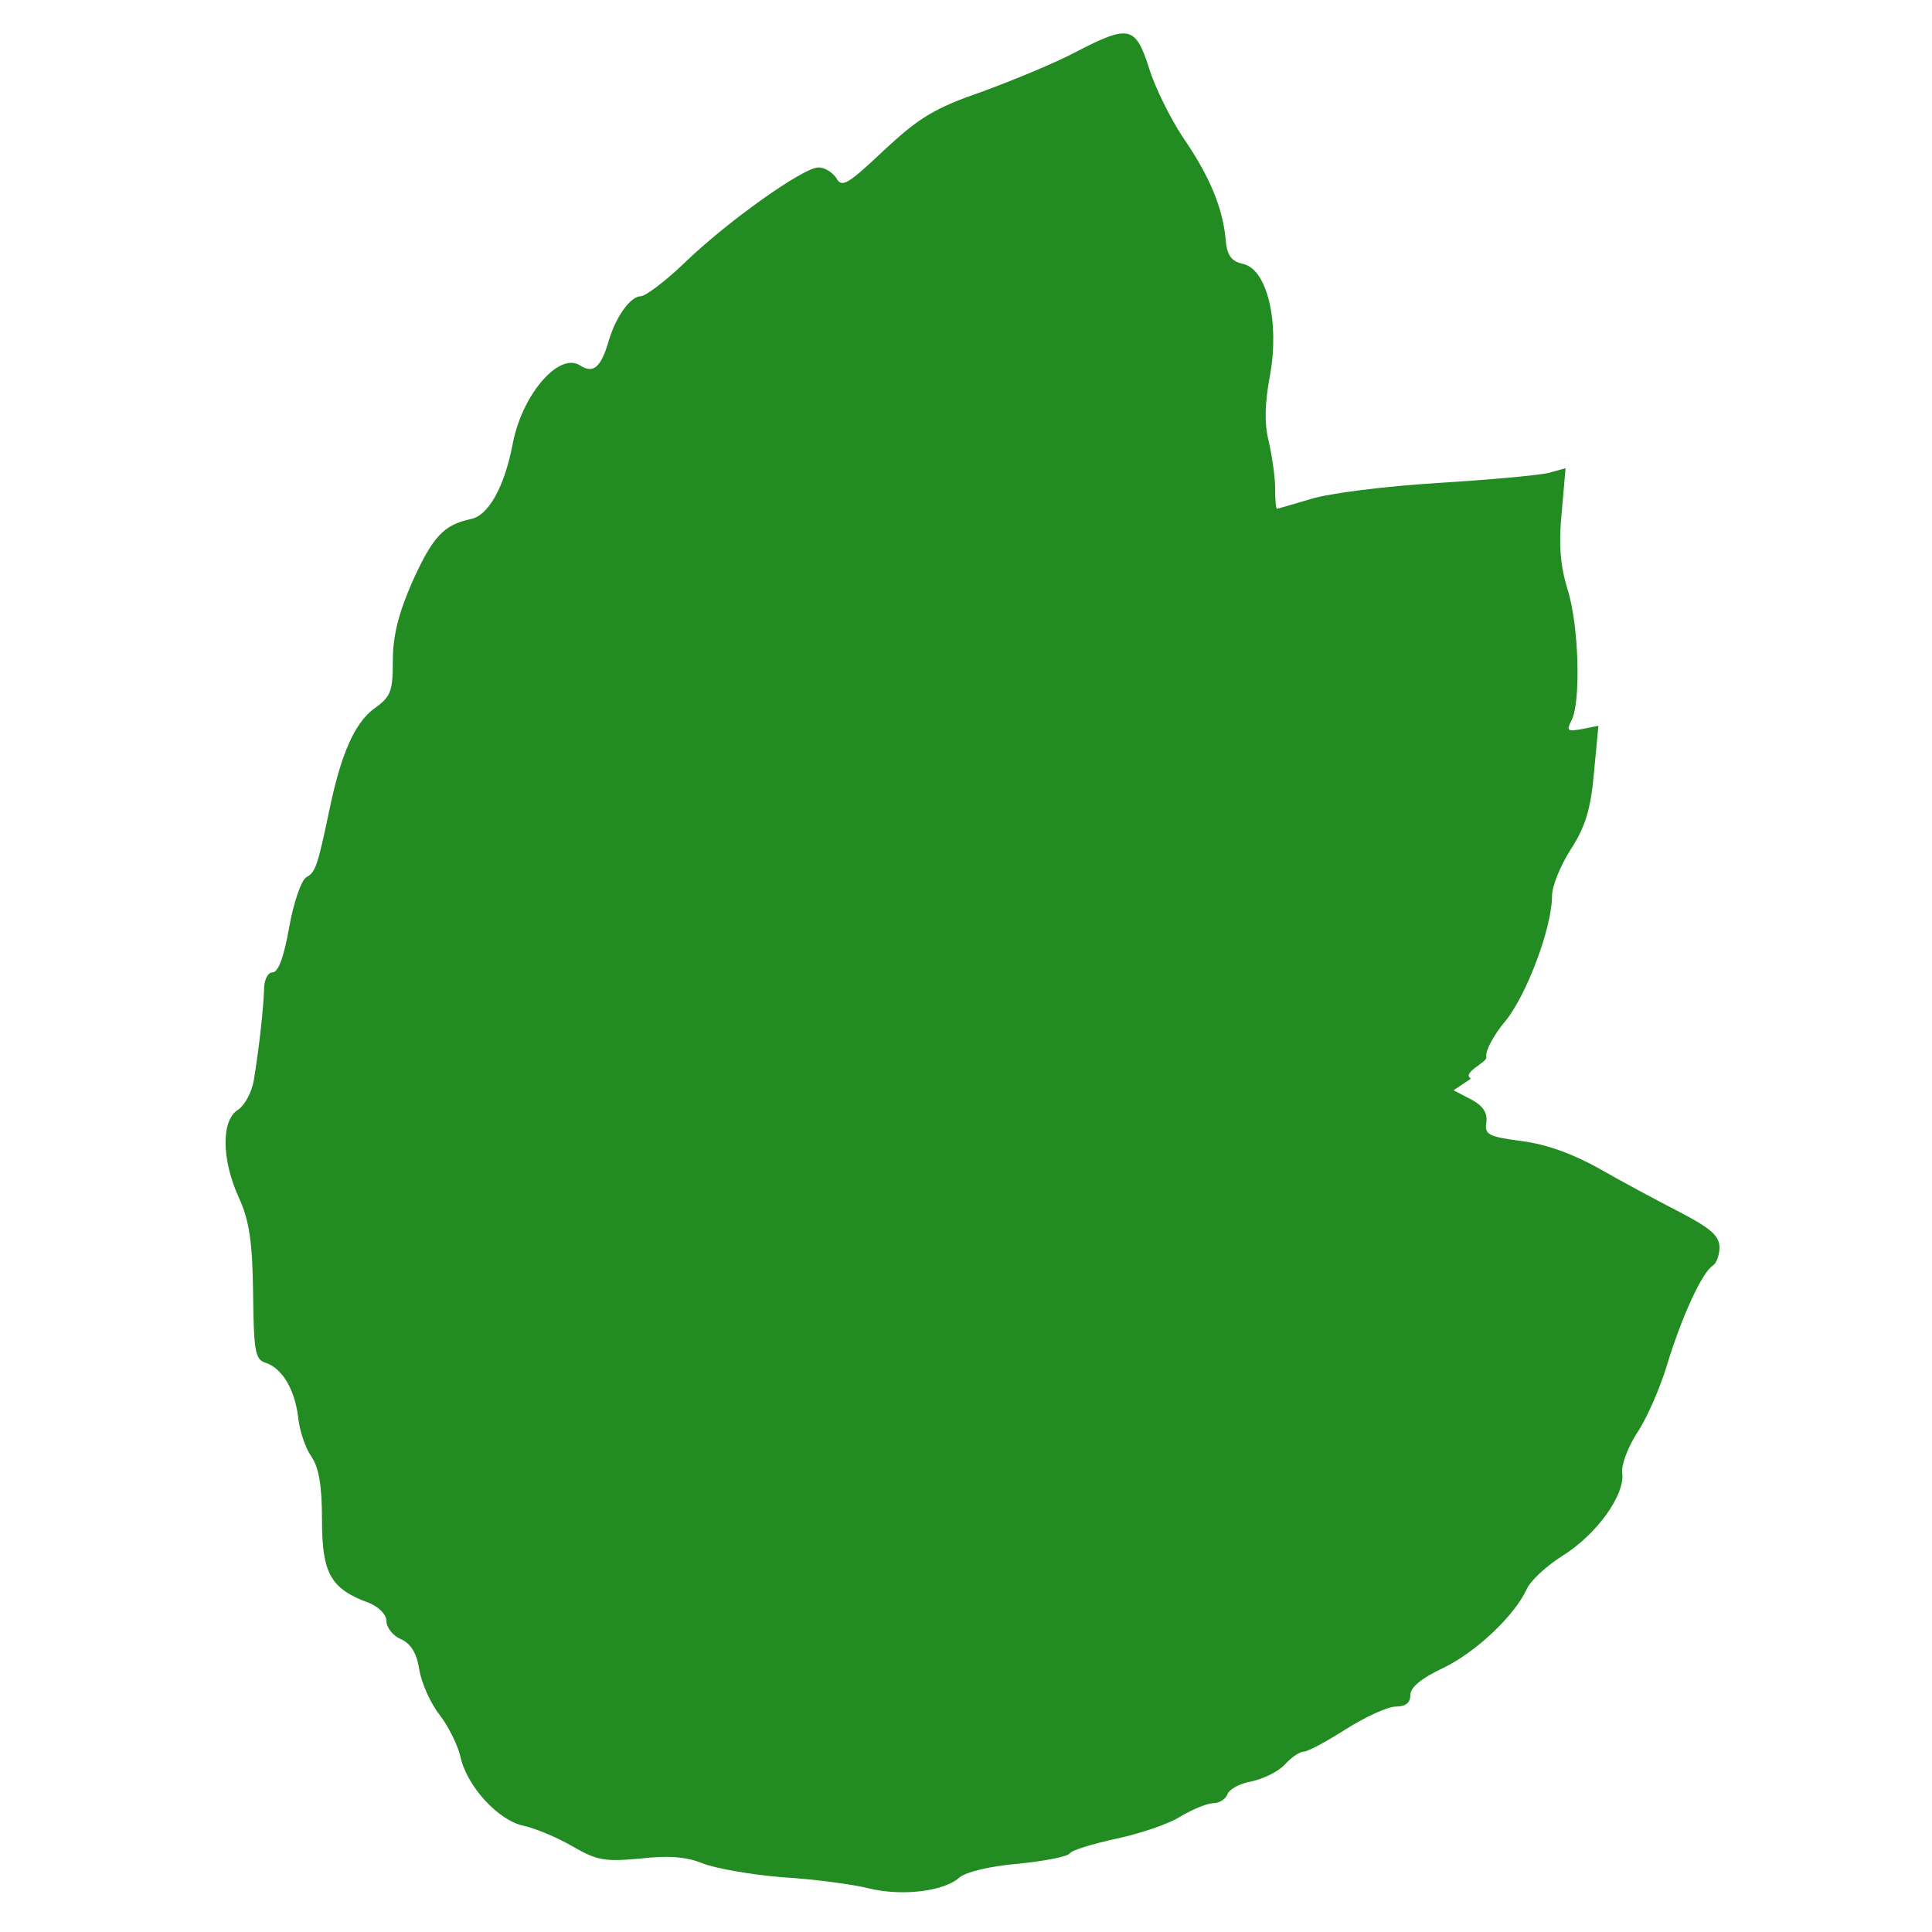
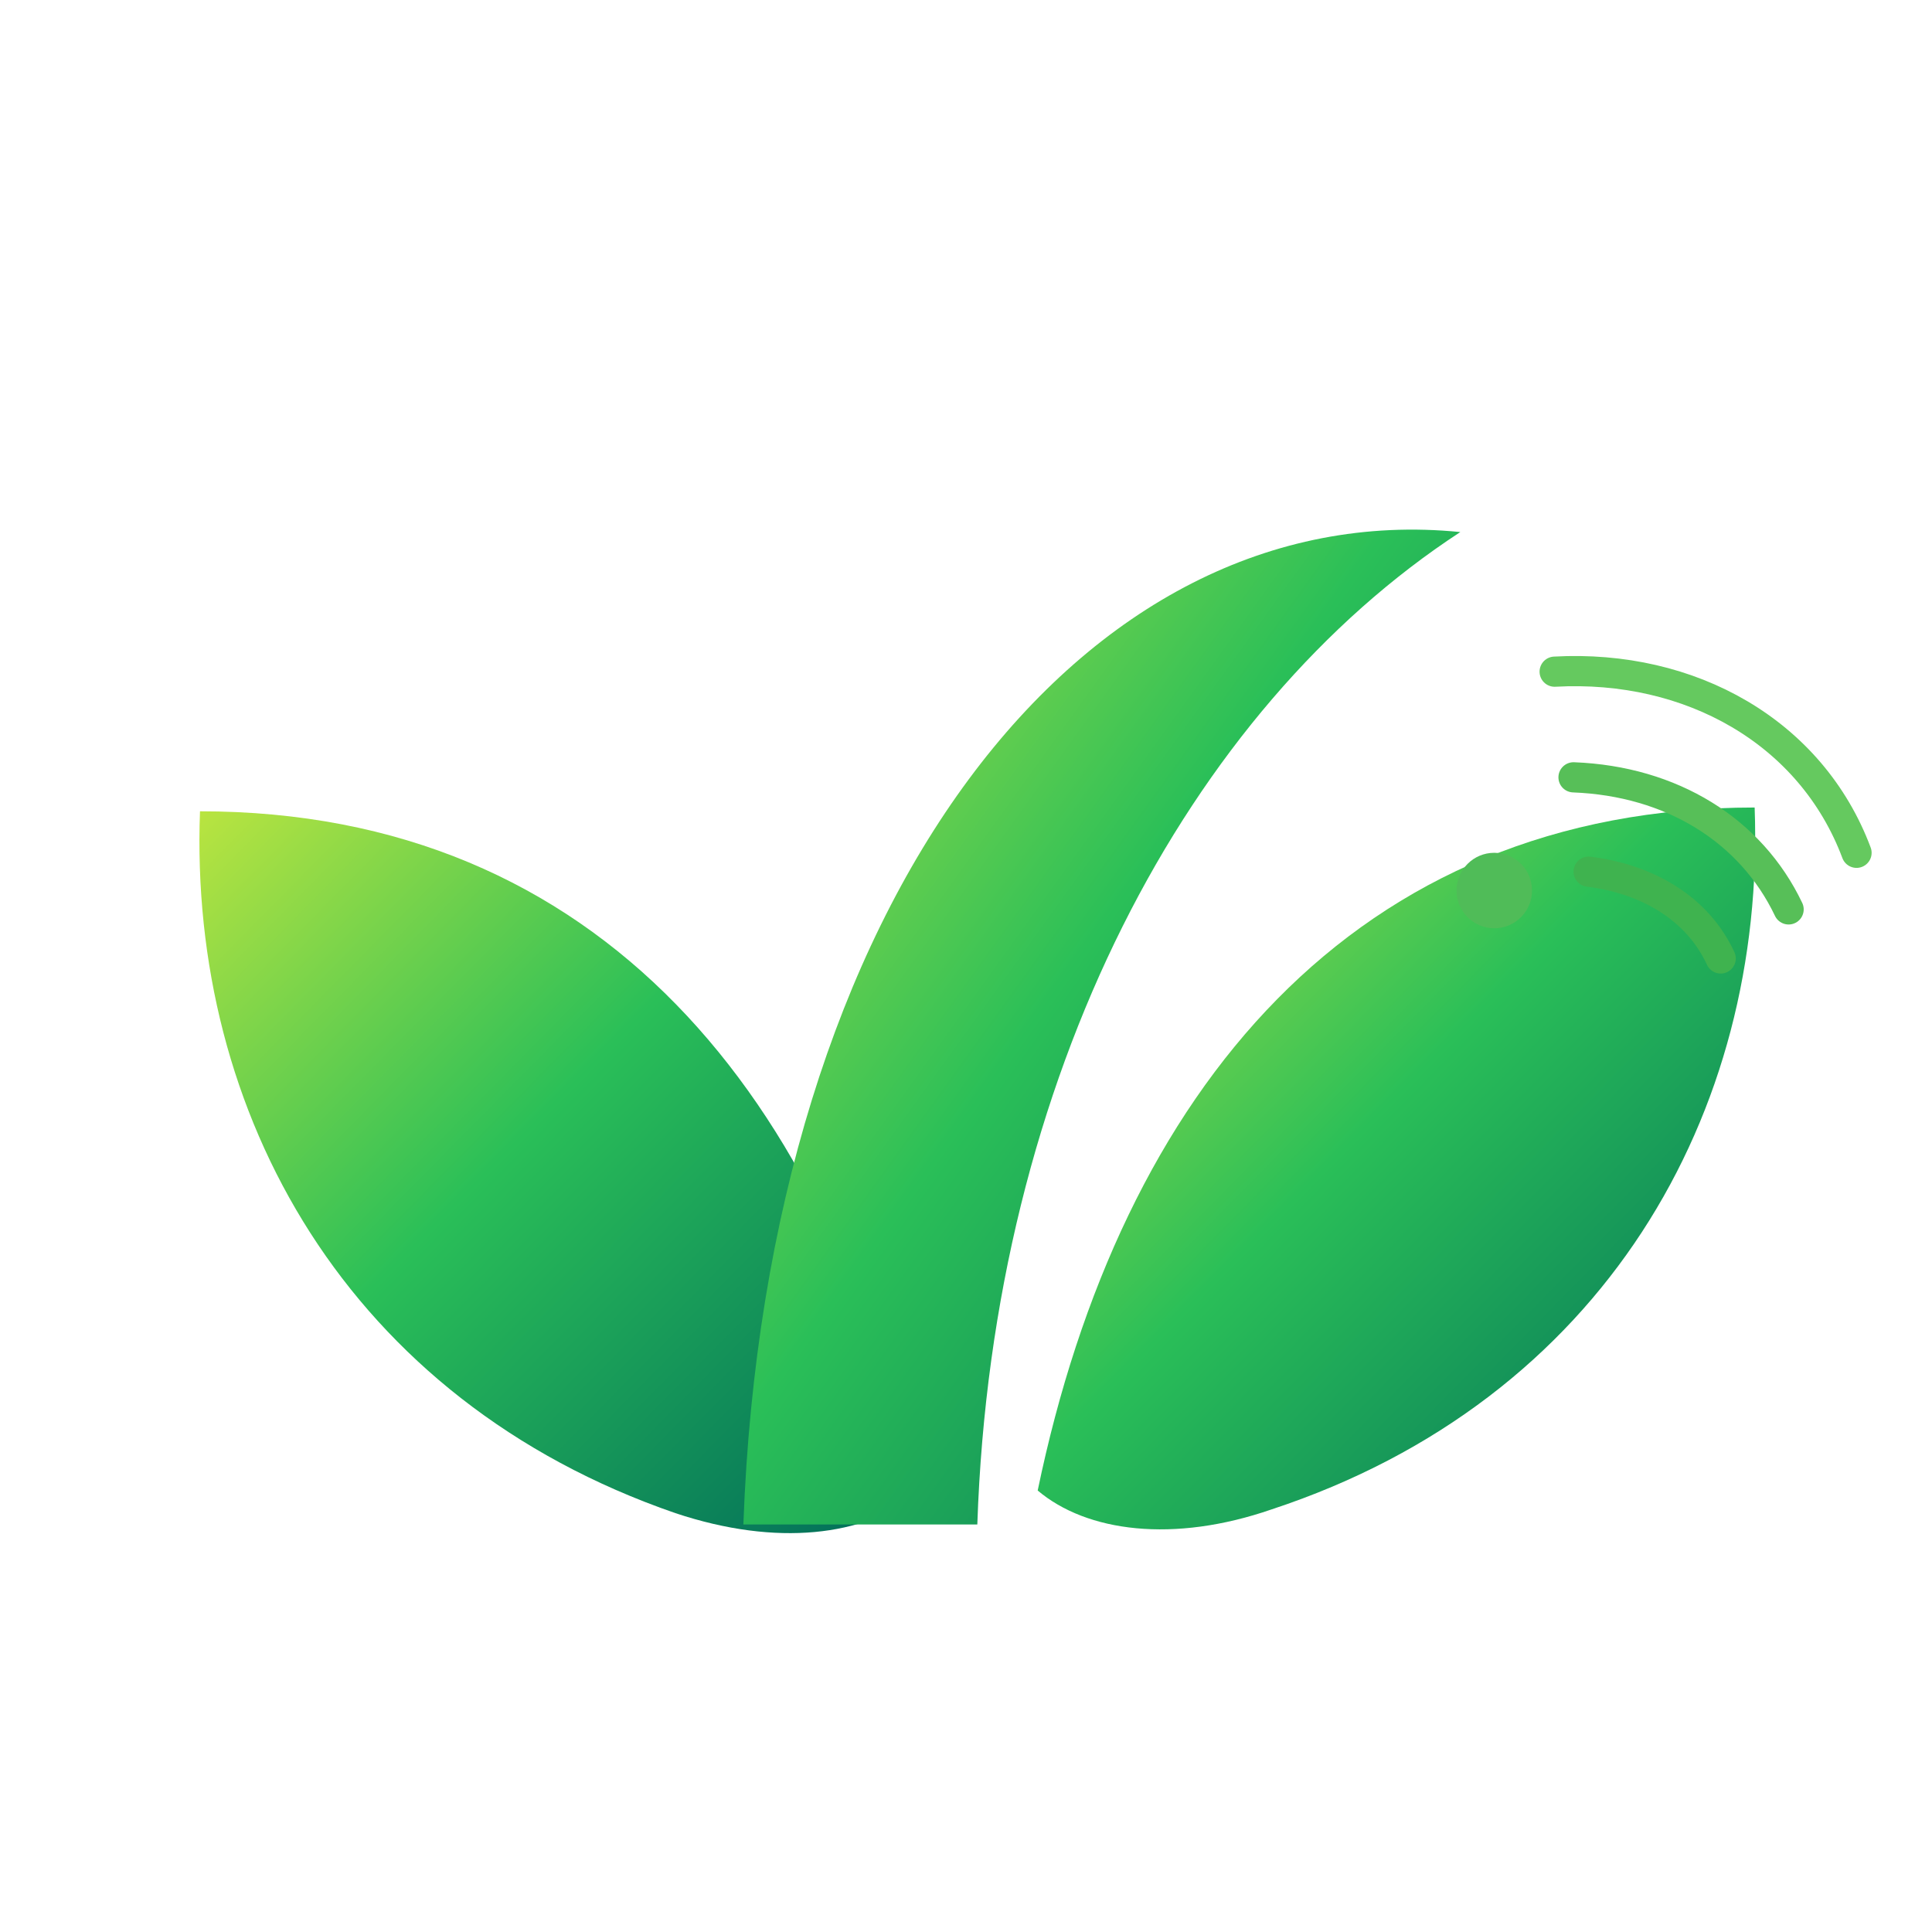
- <svg xmlns="http://www.w3.org/2000/svg" version="1.0" width="300pt" height="300pt" viewBox="0 0 300 300" preserveAspectRatio="xMidYMid meet">
-   <g transform="translate(0,300) scale(0.1,-0.1)" fill="#228B22" stroke="none">
-     <path d="M1670 2919 c-30 -16 -95 -43 -144 -61 -75 -26 -98 -40 -153 -91 -56 -53 -66 -59 -74 -44 -6 9 -18 17 -28 17 -24 0 -143 -85 -209 -149 -29 -28 -60 -51 -67 -51 -16 0 -39 -32 -50 -70 -12 -41 -24 -51 -45 -37 -33 20 -90 -47 -104 -123 -13 -67 -38 -111 -65 -116 -42 -9 -59 -27 -91 -98 -21 -48 -30 -83 -30 -122 0 -48 -3 -56 -30 -75 -30 -23 -51 -71 -69 -159 -18 -85 -21 -94 -35 -102 -8 -4 -20 -39 -27 -78 -8 -46 -17 -70 -26 -70 -7 0 -13 -11 -13 -27 -1 -29 -7 -86 -16 -141 -3 -18 -14 -38 -24 -45 -27 -16 -26 -78 1 -137 16 -35 21 -68 22 -147 1 -90 3 -104 19 -109 26 -8 46 -42 51 -85 2 -20 11 -47 20 -60 12 -17 17 -45 17 -99 0 -83 13 -107 73 -129 15 -6 27 -18 27 -28 0 -10 10 -23 22 -28 16 -7 25 -22 29 -47 3 -20 17 -52 31 -70 14 -18 29 -48 33 -66 10 -46 59 -99 98 -107 18 -4 52 -18 76 -32 38 -22 50 -24 105 -19 43 5 71 3 96 -7 19 -8 76 -18 125 -22 50 -3 109 -11 133 -17 52 -13 117 -5 141 16 10 9 46 18 92 22 40 4 77 11 80 16 3 5 36 15 73 23 37 8 82 23 100 35 19 11 41 20 50 20 9 0 19 6 22 14 3 8 20 17 38 20 18 4 41 15 51 26 10 11 23 20 29 20 7 0 36 16 66 35 30 19 65 35 77 35 16 0 23 6 23 18 0 12 17 26 51 42 50 24 111 81 130 123 6 13 31 36 55 51 53 33 97 94 93 128 -2 13 9 41 23 63 15 22 36 70 47 107 22 72 54 143 71 153 5 3 10 16 10 28 0 18 -14 30 -62 55 -35 18 -91 48 -124 67 -41 23 -82 38 -120 43 -53 7 -59 10 -56 29 2 15 -5 26 -24 36 l-27 14 27 18 c-15 10 26 25 24 34 -2 9 12 35 30 56 33 41 72 145 72 194 0 15 13 47 29 72 22 34 31 61 36 118 l7 74 -25 -5 c-23 -4 -25 -3 -17 13 15 27 12 148 -6 204 -11 36 -14 69 -9 119 l6 69 -25 -7 c-15 -4 -93 -11 -174 -16 -81 -5 -169 -16 -197 -25 -27 -8 -51 -15 -52 -15 -2 0 -3 15 -3 33 0 17 -5 50 -10 72 -7 28 -6 59 2 102 15 82 -4 164 -41 173 -19 4 -26 13 -28 40 -5 49 -25 97 -67 158 -19 29 -43 77 -52 107 -21 65 -31 67 -114 24z" />
-   </g>
+ <svg xmlns="http://www.w3.org/2000/svg" viewBox="0 0 512 512" role="img" aria-label="Hortelan icon">
+   <defs>
+     <linearGradient id="leafGradient" x1="0%" y1="0%" x2="100%" y2="100%">
+       <stop offset="0%" stop-color="#B9E440" />
+       <stop offset="45%" stop-color="#2ABF58" />
+       <stop offset="100%" stop-color="#006A5A" />
+     </linearGradient>
+   </defs>
+   <path fill="url(#leafGradient)" d="M243 396c-23-105-84-181-190-181-3 80 39 156 126 186 27 9 50 6 64-5z" />
+   <path fill="url(#leafGradient)" d="M275 395c22-106 84-181 190-181 3 81-40 157-128 186-26 9-49 6-62-5z" />
+   <path fill="url(#leafGradient)" d="M259 404c4-119 56-216 128-263-100-10-184 97-190 263h62z" />
+   <path d="M412 178c36-2 68 16 80 48" fill="none" stroke="#65c95f" stroke-width="8" stroke-linecap="round" />
+   <path d="M417 206c26 1 47 14 57 35" fill="none" stroke="#57bf58" stroke-width="8" stroke-linecap="round" />
+   <path d="M421 231c16 2 29 10 35 23" fill="none" stroke="#3fb34f" stroke-width="8" stroke-linecap="round" />
+   <circle cx="396" cy="236" r="10" fill="#50bc58" />
</svg>
